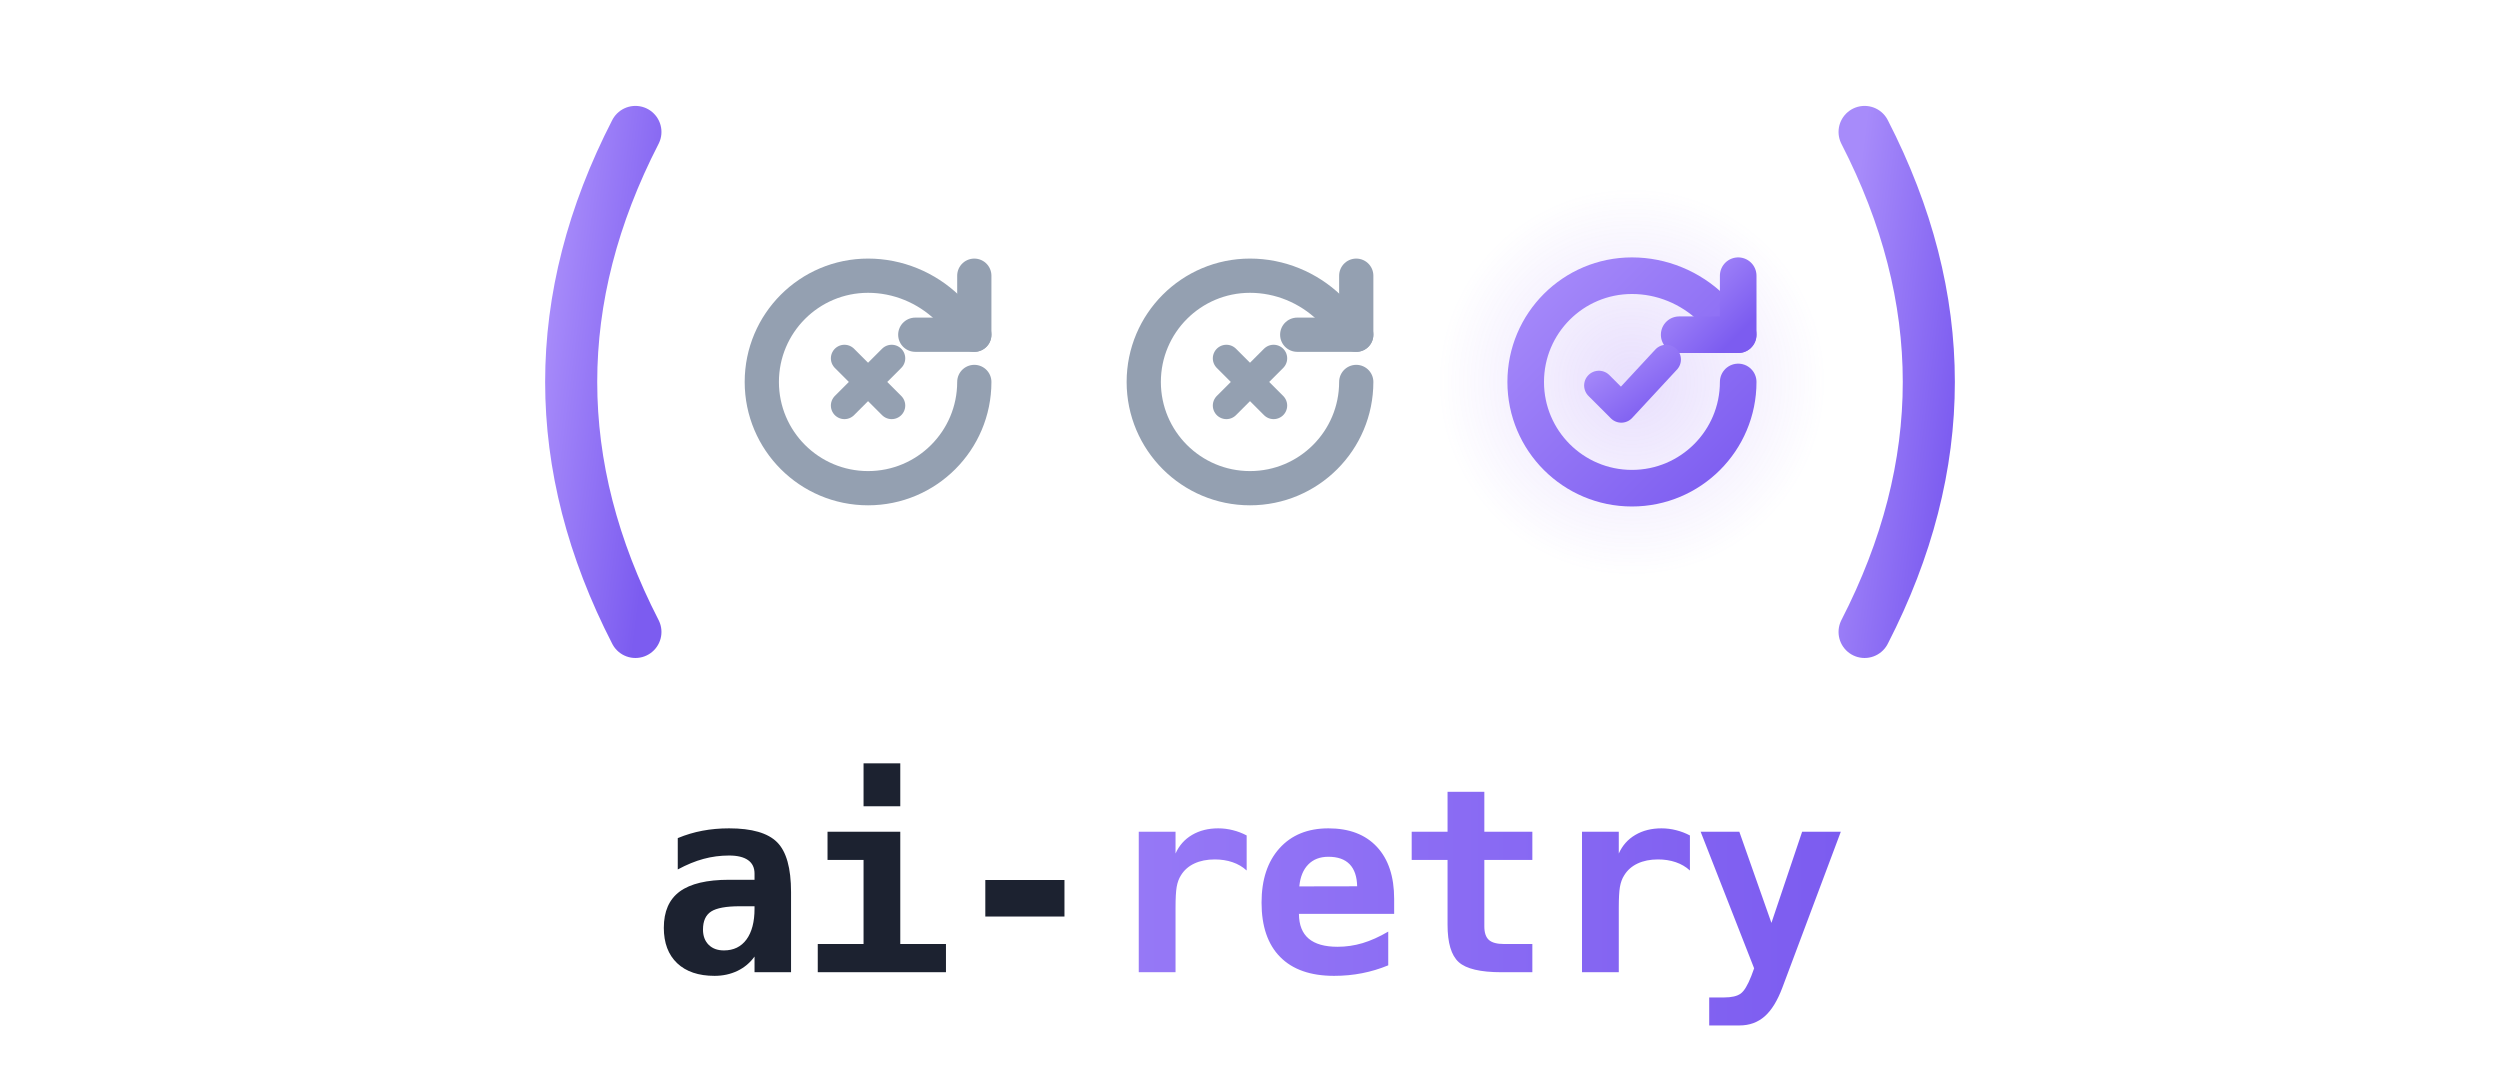
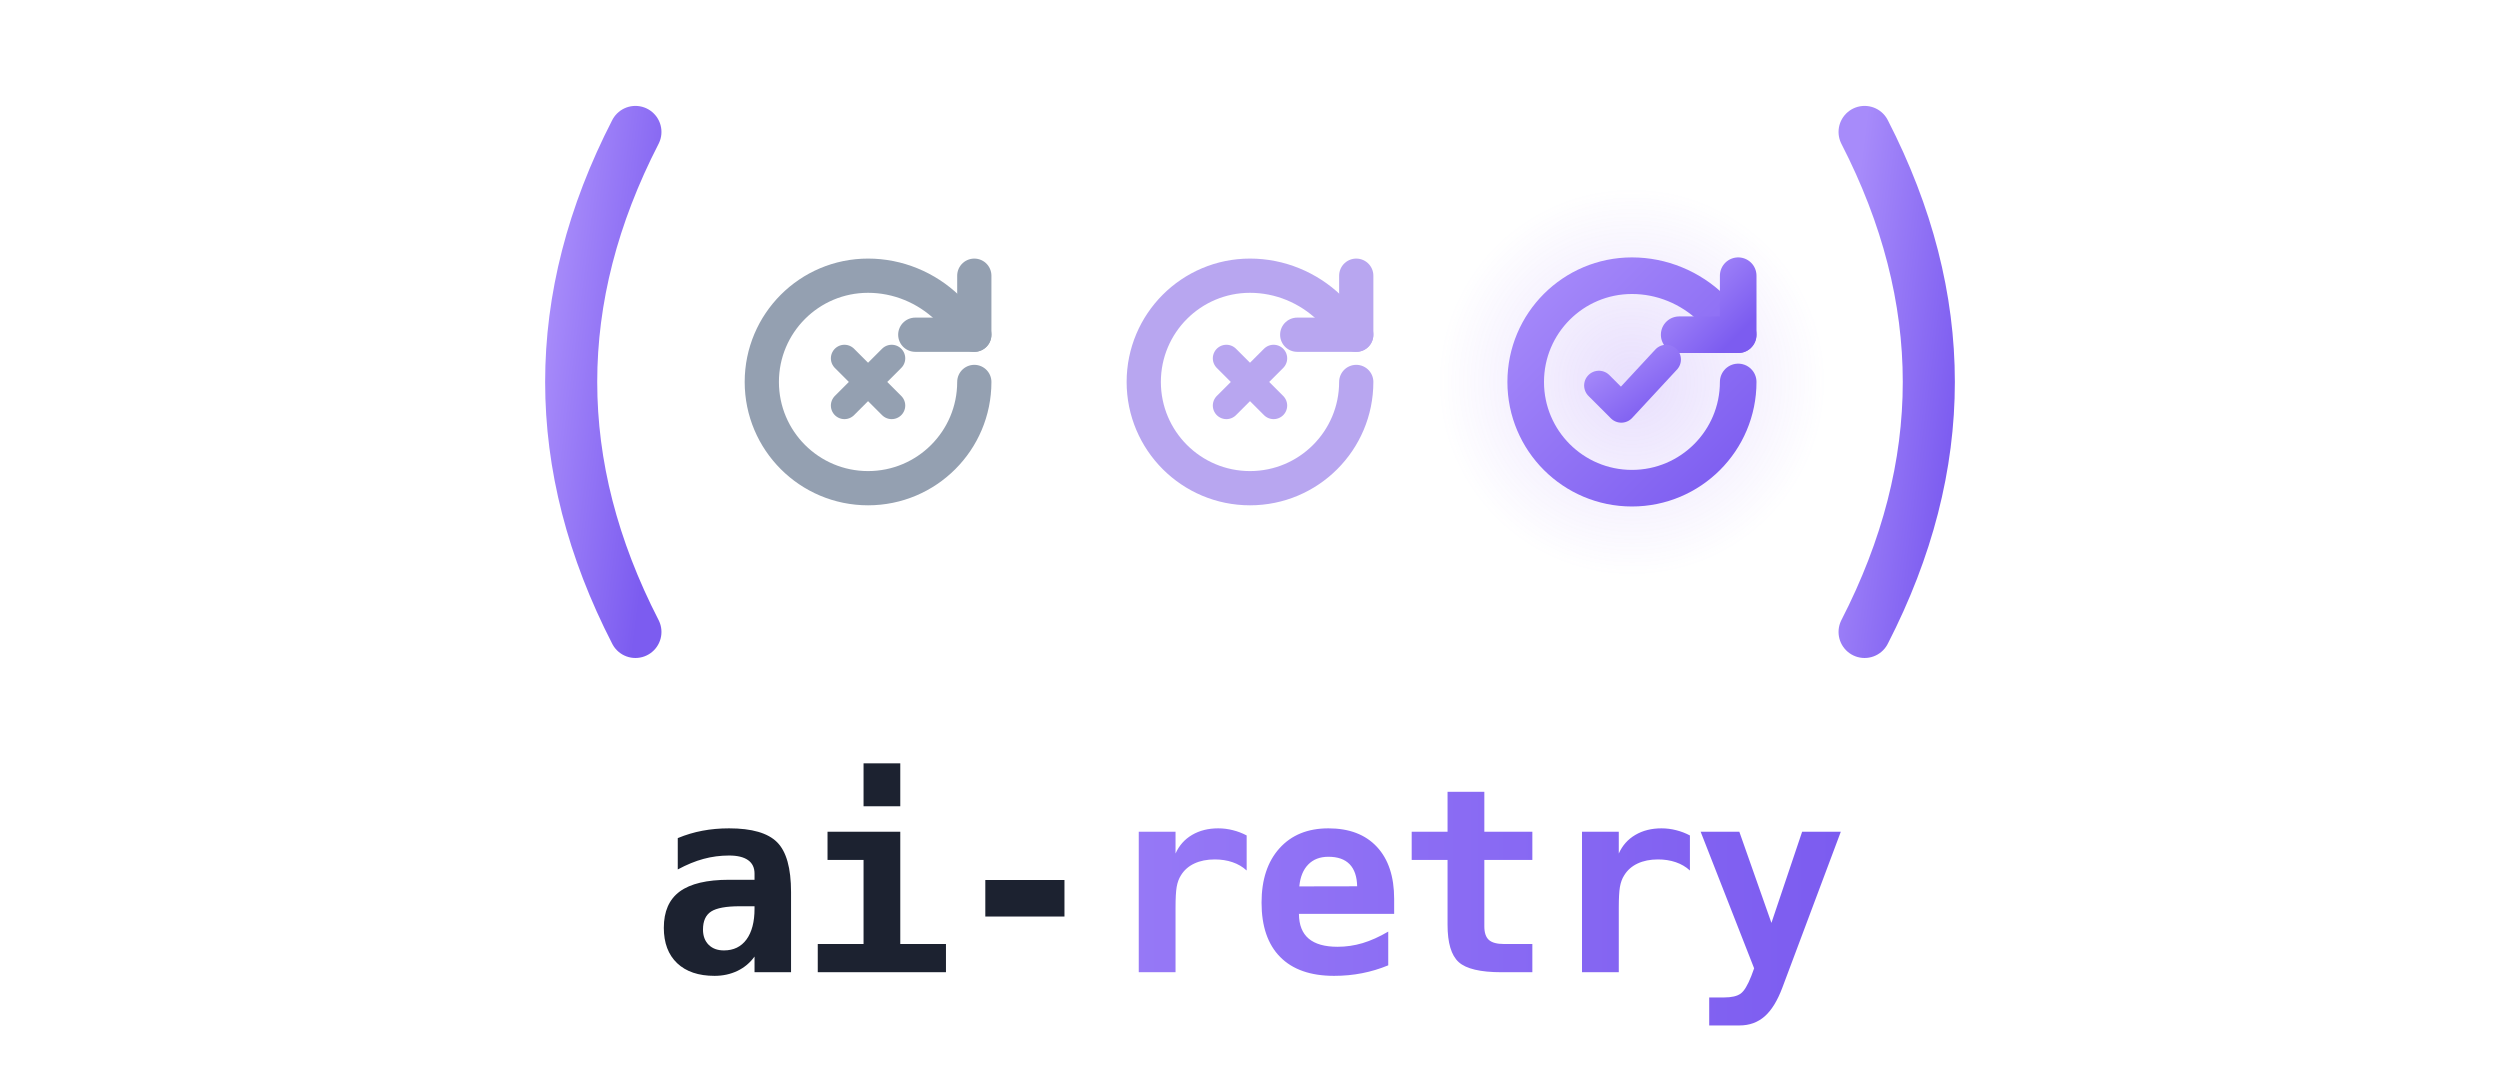
<svg xmlns="http://www.w3.org/2000/svg" width="720" height="312" viewBox="0 0 720 312">
  <defs>
    <linearGradient id="acc" x1="0" y1="0" x2="1" y2="1">
      <stop offset="0" stop-color="#a78bfa" />
      <stop offset="1" stop-color="#7c5cf0" />
    </linearGradient>
    <linearGradient id="accText" x1="0" y1="0" x2="1" y2="0">
      <stop offset="0" stop-color="#a78bfa" />
      <stop offset="1" stop-color="#7c5cf0" />
    </linearGradient>
    <radialGradient id="halo" cx="0.5" cy="0.5" r="0.5">
      <stop offset="0" stop-color="#8b5cf6" stop-opacity="0.20" />
      <stop offset="1" stop-color="#8b5cf6" stop-opacity="0" />
    </radialGradient>
  </defs>
  <path d="M183 38 Q146 110 183 182" fill="none" stroke="url(#acc)" stroke-width="15" stroke-linecap="round" />
  <path d="M537 38 Q574 110 537 182" fill="none" stroke="url(#acc)" stroke-width="15" stroke-linecap="round" />
  <g transform="translate(250,110) scale(3.4) translate(-12,-12)" fill="none" stroke="#94a0b1" stroke-linecap="round" stroke-linejoin="round">
    <path d="M21 12a9 9 0 1 1-9-9c2.52 0 4.93 1 6.74 2.74L21 8" stroke-width="2.9" />
    <path d="M21 3v5h-5" stroke-width="2.9" />
    <path d="M10 10 L14 14 M14 10 L10 14" stroke-width="2.3" />
  </g>
-   <g transform="translate(360,110) scale(3.4) translate(-12,-12)" fill="none" stroke="#94a0b1" stroke-linecap="round" stroke-linejoin="round">
+   <g transform="translate(360,110) scale(3.4) translate(-12,-12)" fill="none" stroke="#b8a6f0" stroke-linecap="round" stroke-linejoin="round">
    <path d="M21 12a9 9 0 1 1-9-9c2.52 0 4.93 1 6.74 2.74L21 8" stroke-width="2.9" />
    <path d="M21 3v5h-5" stroke-width="2.9" />
    <path d="M10 10 L14 14 M14 10 L10 14" stroke-width="2.3" />
  </g>
  <circle cx="470" cy="110" r="56" fill="url(#halo)" />
  <g transform="translate(470,110) scale(3.4) translate(-12,-12)" fill="none" stroke="url(#acc)" stroke-linecap="round" stroke-linejoin="round">
    <path d="M21 12a9 9 0 1 1-9-9c2.52 0 4.93 1 6.74 2.74L21 8" stroke-width="3.1" />
    <path d="M21 3v5h-5" stroke-width="3.1" />
    <path d="M9.2 12.3 L11.1 14.2 L14.9 10.1" stroke-width="2.5" />
  </g>
  <text x="360" y="280" text-anchor="middle" font-family="'JetBrains Mono', monospace" font-weight="700" font-size="74" letter-spacing="-2" fill="#1c2230">ai-<tspan fill="url(#accText)">retry</tspan>
  </text>
</svg>
